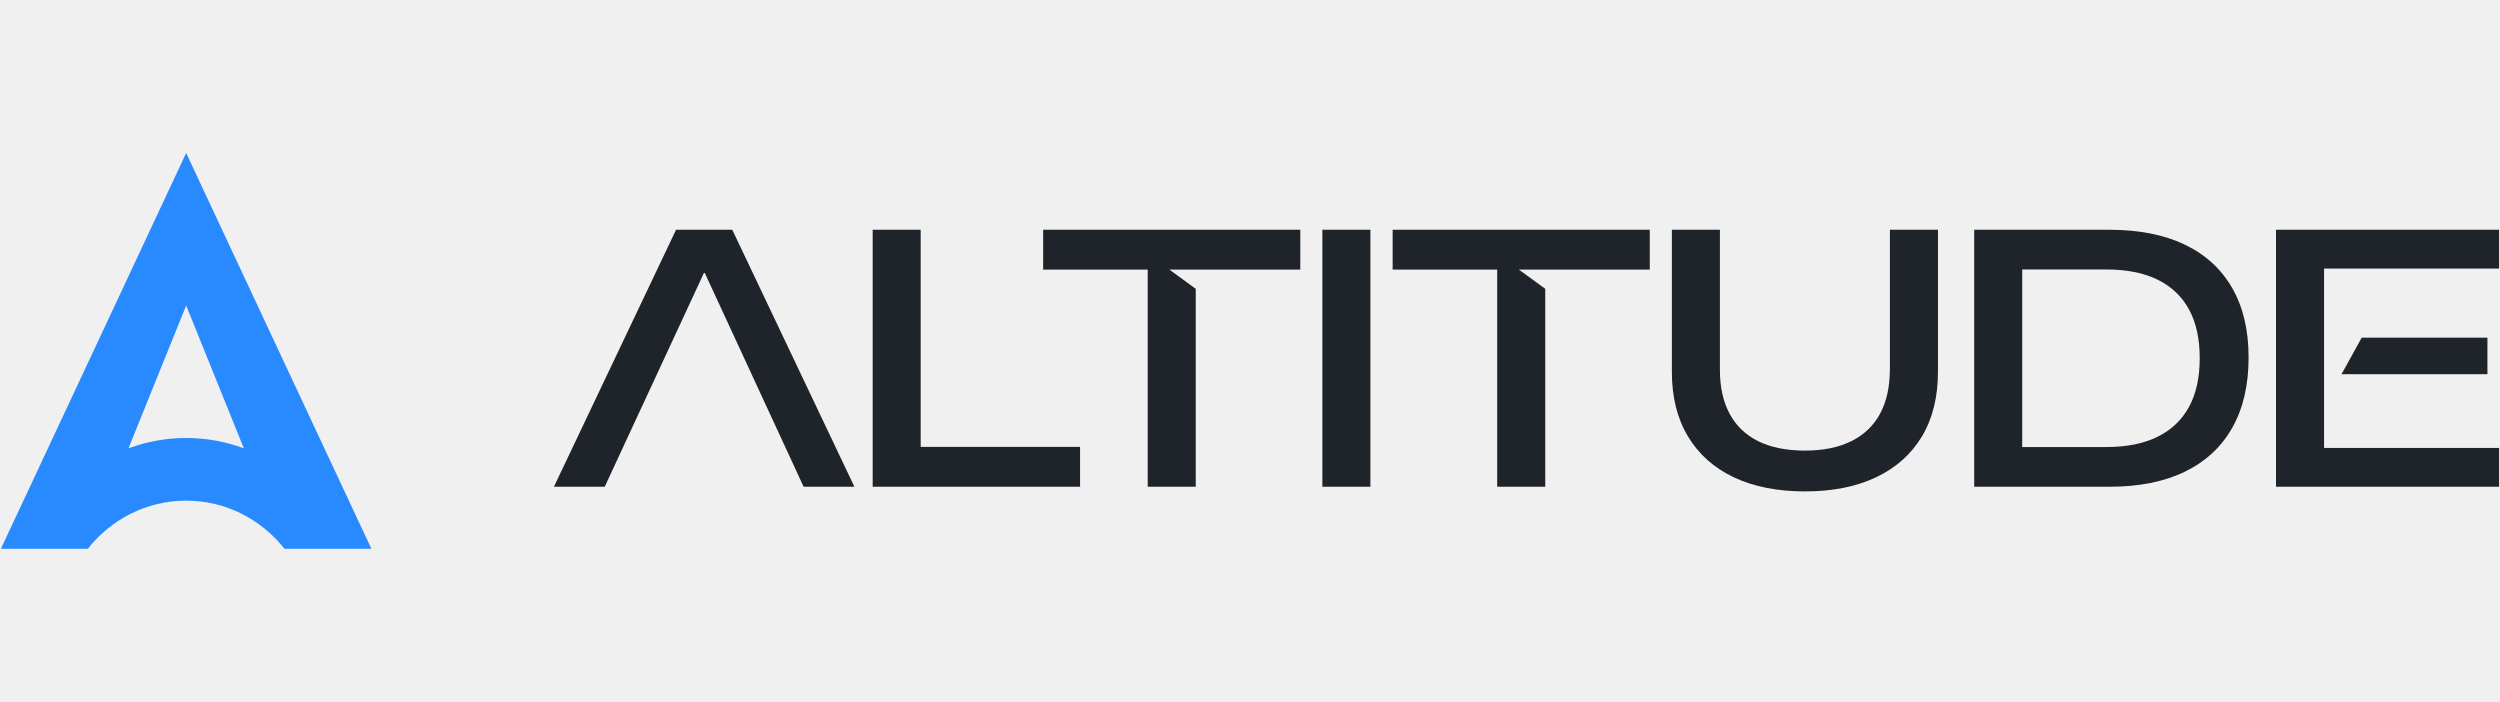
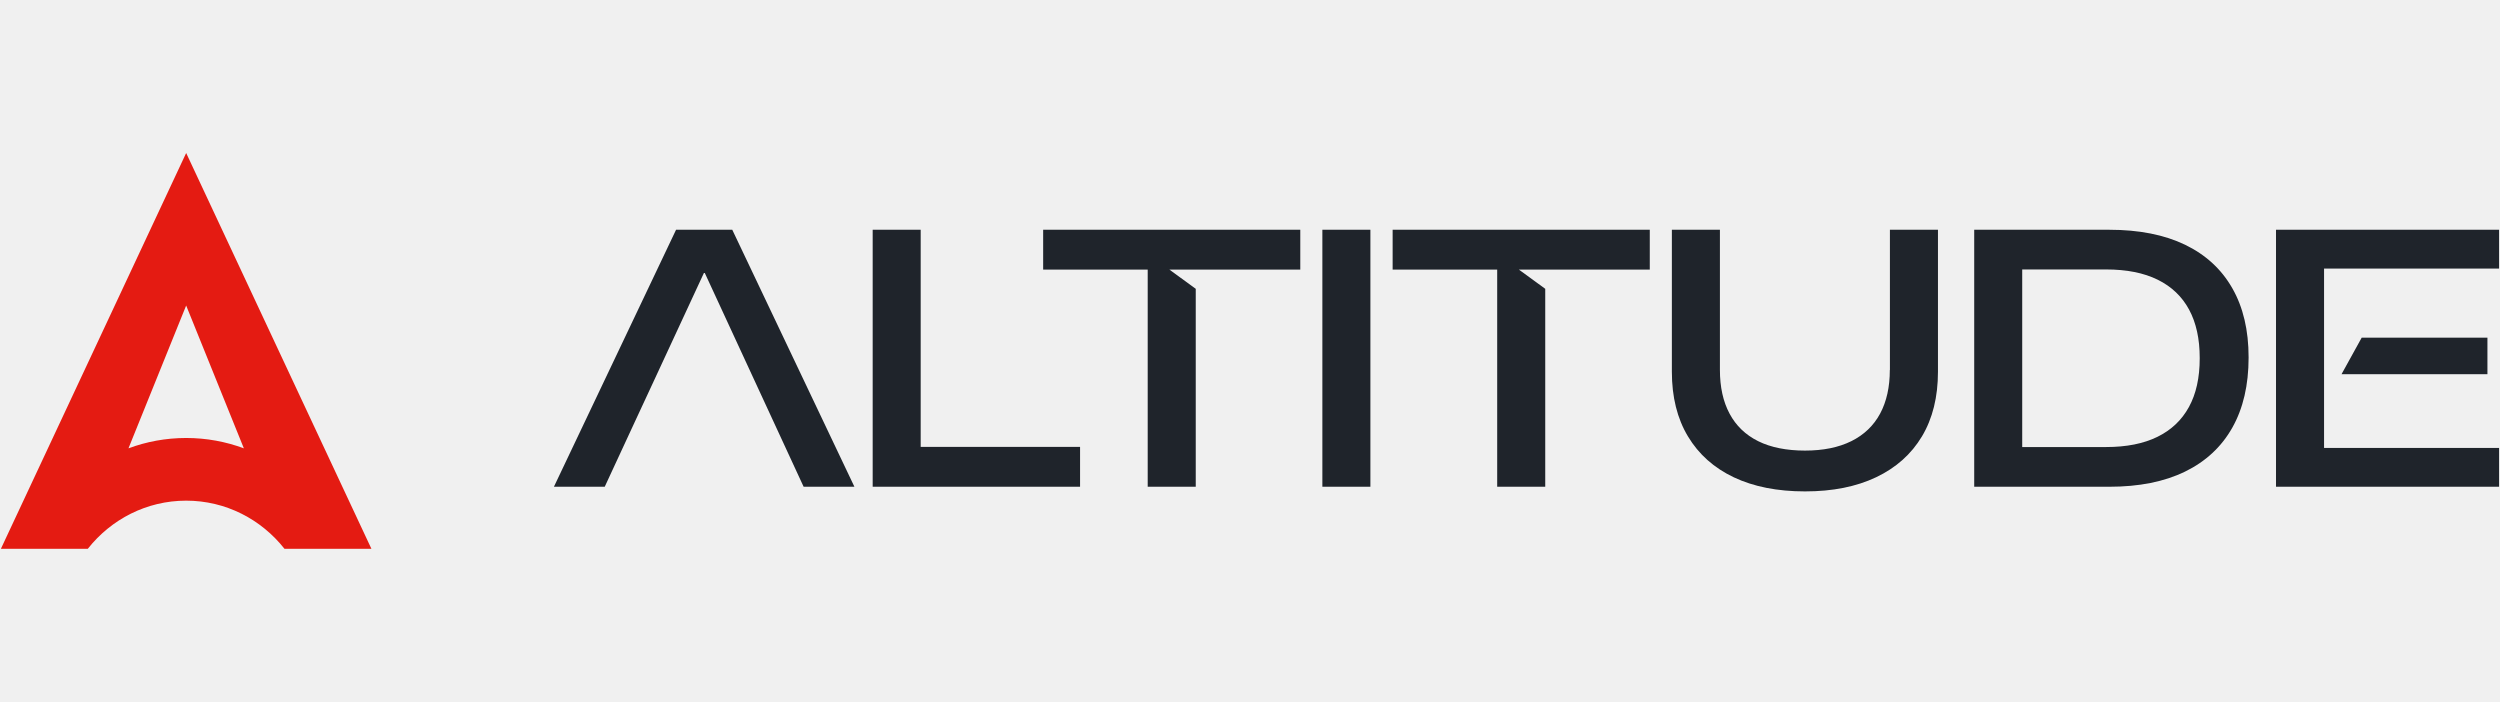
<svg xmlns="http://www.w3.org/2000/svg" width="114" height="32" viewBox="0 0 114 32" fill="none">
  <g clip-path="url(#clip0_496_1113)">
-     <path d="M8.489 6.977L0.041 25.024H4.007V25.021C5.064 23.685 6.679 22.83 8.489 22.83C10.299 22.83 11.912 23.684 12.969 25.021V25.024H16.936L8.489 6.977ZM8.489 19.972C7.564 19.972 6.679 20.139 5.858 20.444L8.489 13.932L11.12 20.444C10.299 20.139 9.414 19.972 8.489 19.972Z" fill="#298AFF" />
+     <path d="M8.489 6.977L0.041 25.024H4.007V25.021C5.064 23.685 6.679 22.83 8.489 22.83C10.299 22.83 11.912 23.684 12.969 25.021V25.024H16.936L8.489 6.977ZM8.489 19.972C7.564 19.972 6.679 20.139 5.858 20.444L8.489 13.932L11.12 20.444C10.299 20.139 9.414 19.972 8.489 19.972Z" fill="#E41B12" />
    <path d="M41.983 10.476H39.794V22.195H49.251V20.378H41.983V10.476Z" fill="#1F242B" />
    <path d="M47.567 12.295H52.335V22.195H54.526V13.17L53.326 12.295H59.293V10.476H47.568V12.295H47.567Z" fill="#1F242B" />
    <path d="M63.503 12.295H68.272V22.195H70.463V13.17L69.263 12.295H75.23V10.476H63.504V12.295H63.503Z" fill="#1F242B" />
    <path d="M62.49 10.476H60.3V22.195H62.49V10.476Z" fill="#1F242B" />
    <path d="M86.176 16.868C86.176 17.648 86.028 18.312 85.733 18.862C85.437 19.411 84.998 19.831 84.42 20.117C83.842 20.404 83.136 20.547 82.306 20.547C81.475 20.547 80.747 20.404 80.172 20.117C79.596 19.831 79.16 19.411 78.868 18.862C78.574 18.314 78.428 17.648 78.428 16.868V10.476H76.237V16.95C76.237 18.102 76.481 19.087 76.972 19.902C77.461 20.717 78.159 21.337 79.063 21.766C79.968 22.194 81.049 22.408 82.308 22.408C83.568 22.408 84.642 22.194 85.55 21.763C86.457 21.332 87.154 20.712 87.641 19.899C88.127 19.087 88.371 18.104 88.371 16.951V10.476H86.18V16.868H86.177H86.176Z" fill="#1F242B" />
    <path d="M99.636 11.159C98.692 10.705 97.54 10.477 96.181 10.477H90.024V22.196H96.181C97.541 22.196 98.692 21.967 99.636 21.506C100.58 21.046 101.3 20.377 101.794 19.5C102.288 18.624 102.536 17.559 102.536 16.308V16.292C102.536 15.062 102.29 14.013 101.794 13.145C101.3 12.276 100.58 11.615 99.636 11.159ZM100.307 16.341C100.307 17.224 100.143 17.964 99.814 18.562C99.486 19.16 99.007 19.613 98.374 19.922C97.743 20.231 96.964 20.385 96.038 20.385H92.213V12.287H96.038C96.974 12.287 97.759 12.443 98.391 12.755C99.023 13.066 99.501 13.522 99.823 14.119C100.146 14.718 100.307 15.453 100.307 16.324V16.341Z" fill="#1F242B" />
    <path d="M105.977 17.063V20.426H113.958V22.195H103.786V10.476H113.958V12.247H105.977V17.063Z" fill="#1F242B" />
    <path d="M106.775 17.063H113.427V15.398H107.693L106.774 17.063H106.775Z" fill="#1F242B" />
    <path d="M33.392 10.476H30.829L25.259 22.195H27.576L28.984 19.158L29.747 17.517L32.098 12.449H32.139L34.482 17.517L35.241 19.158L36.645 22.195H38.961L33.391 10.476H33.392Z" fill="#1F242B" />
  </g>
  <defs>
    <clipPath id="clip0_496_1113">
      <rect width="114" height="18" fill="white" transform="translate(0 7)" />
    </clipPath>
  </defs>
</svg>
